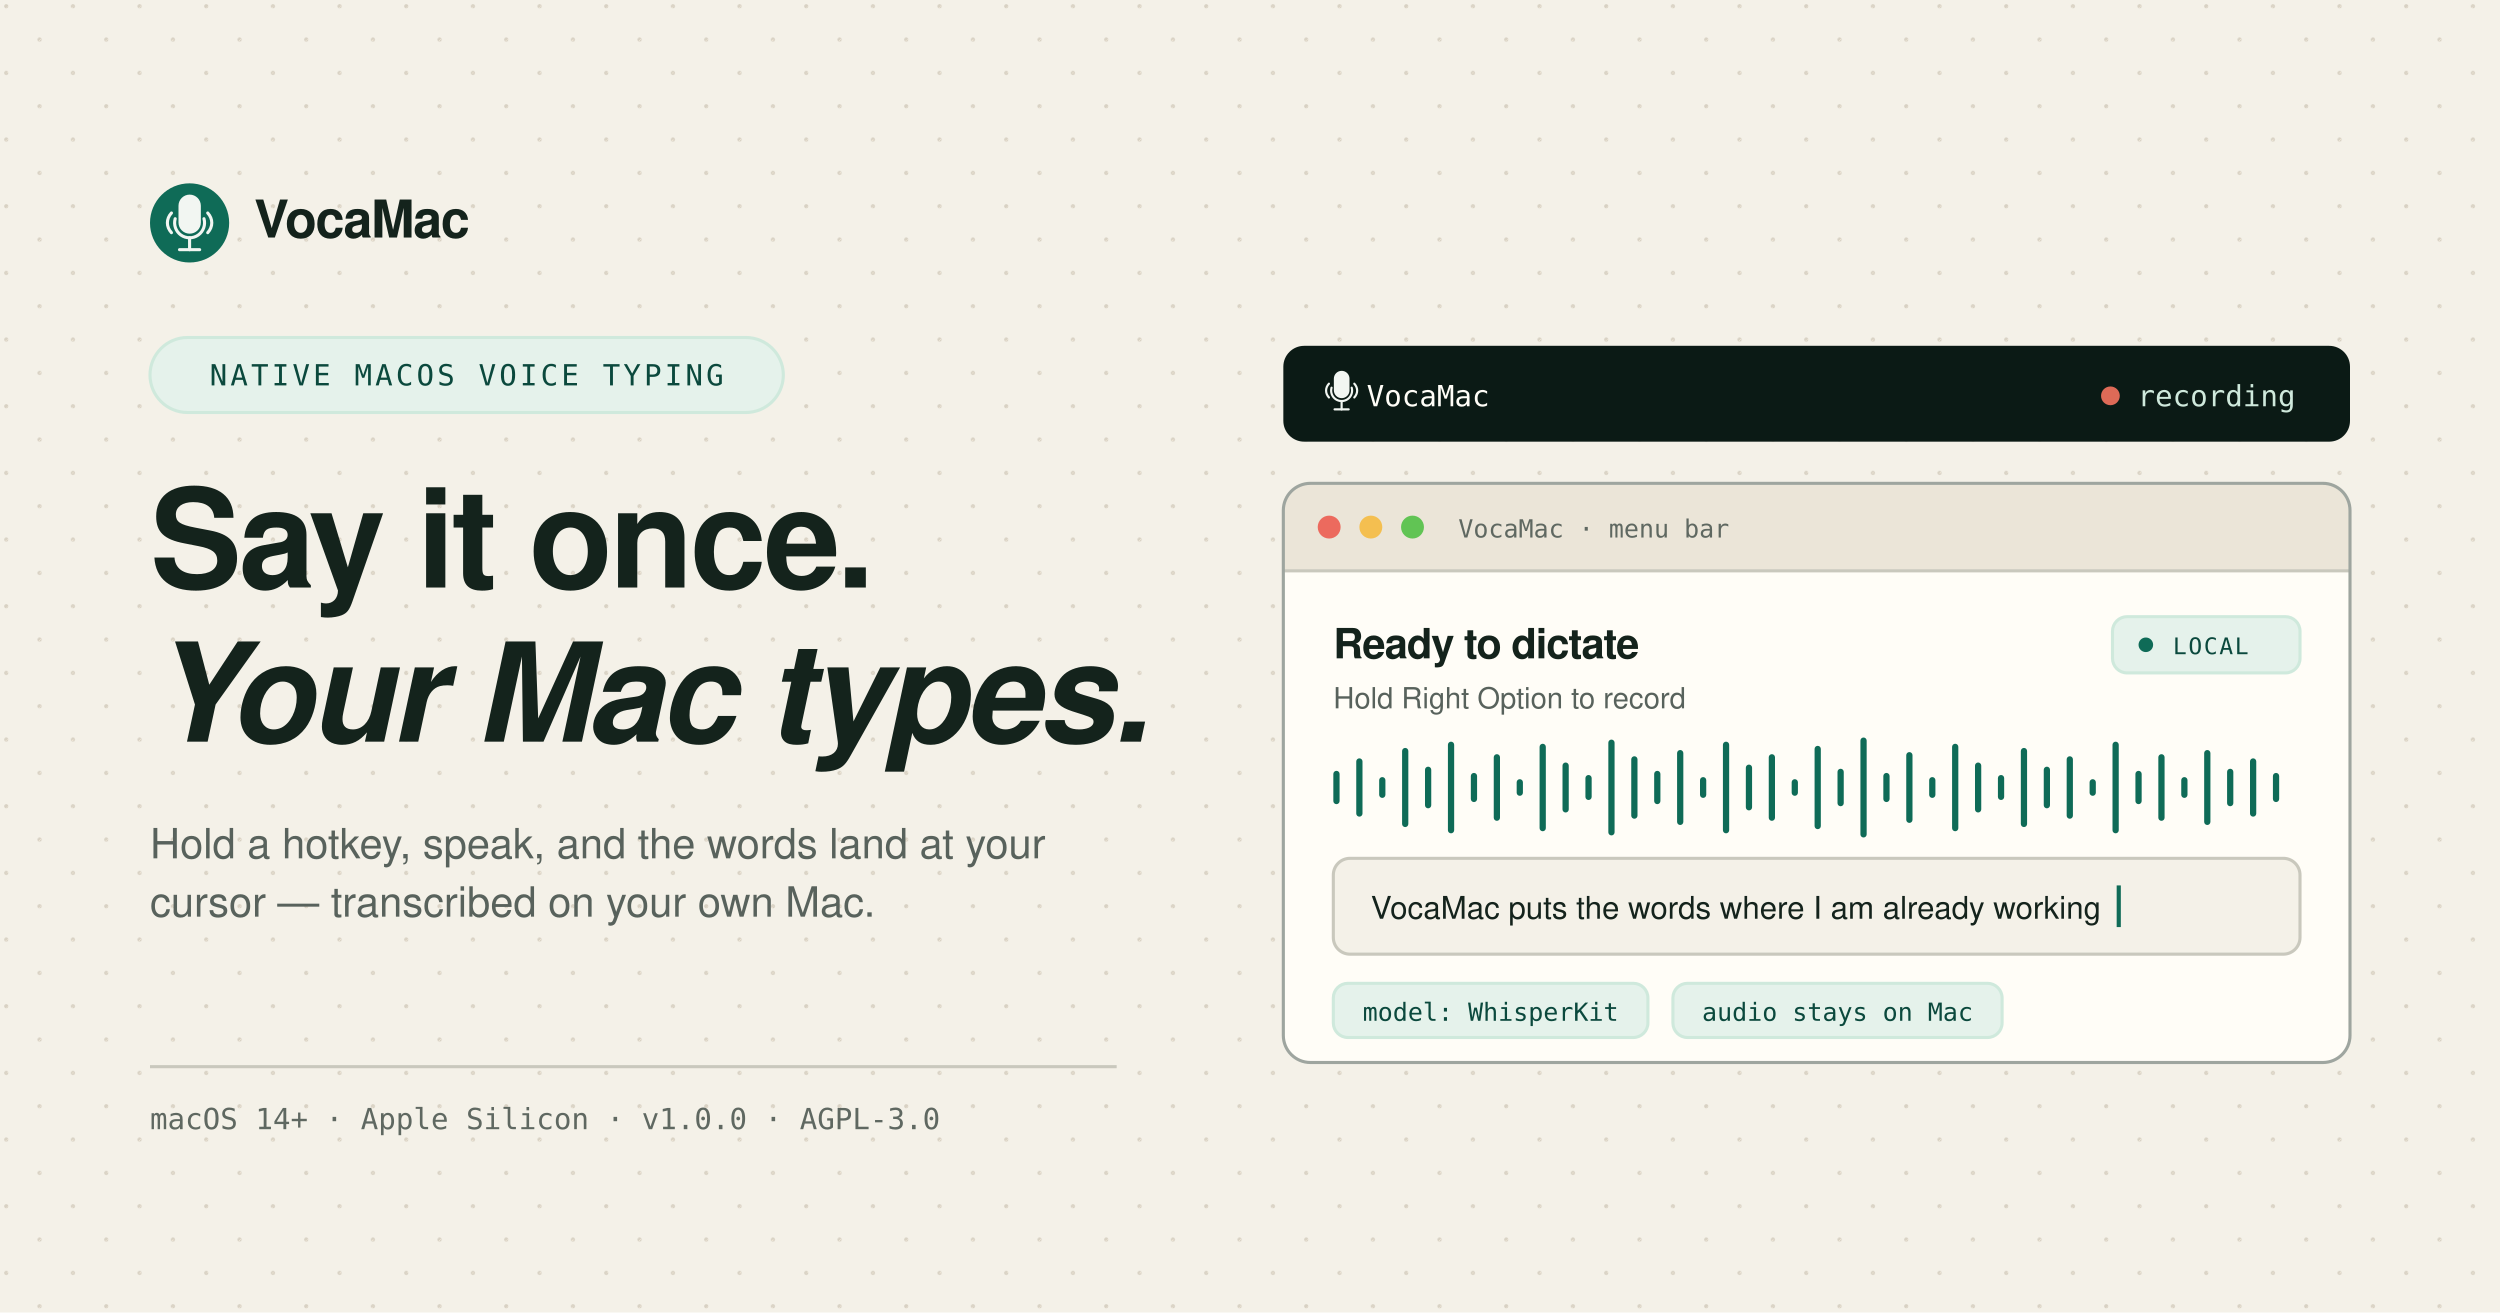
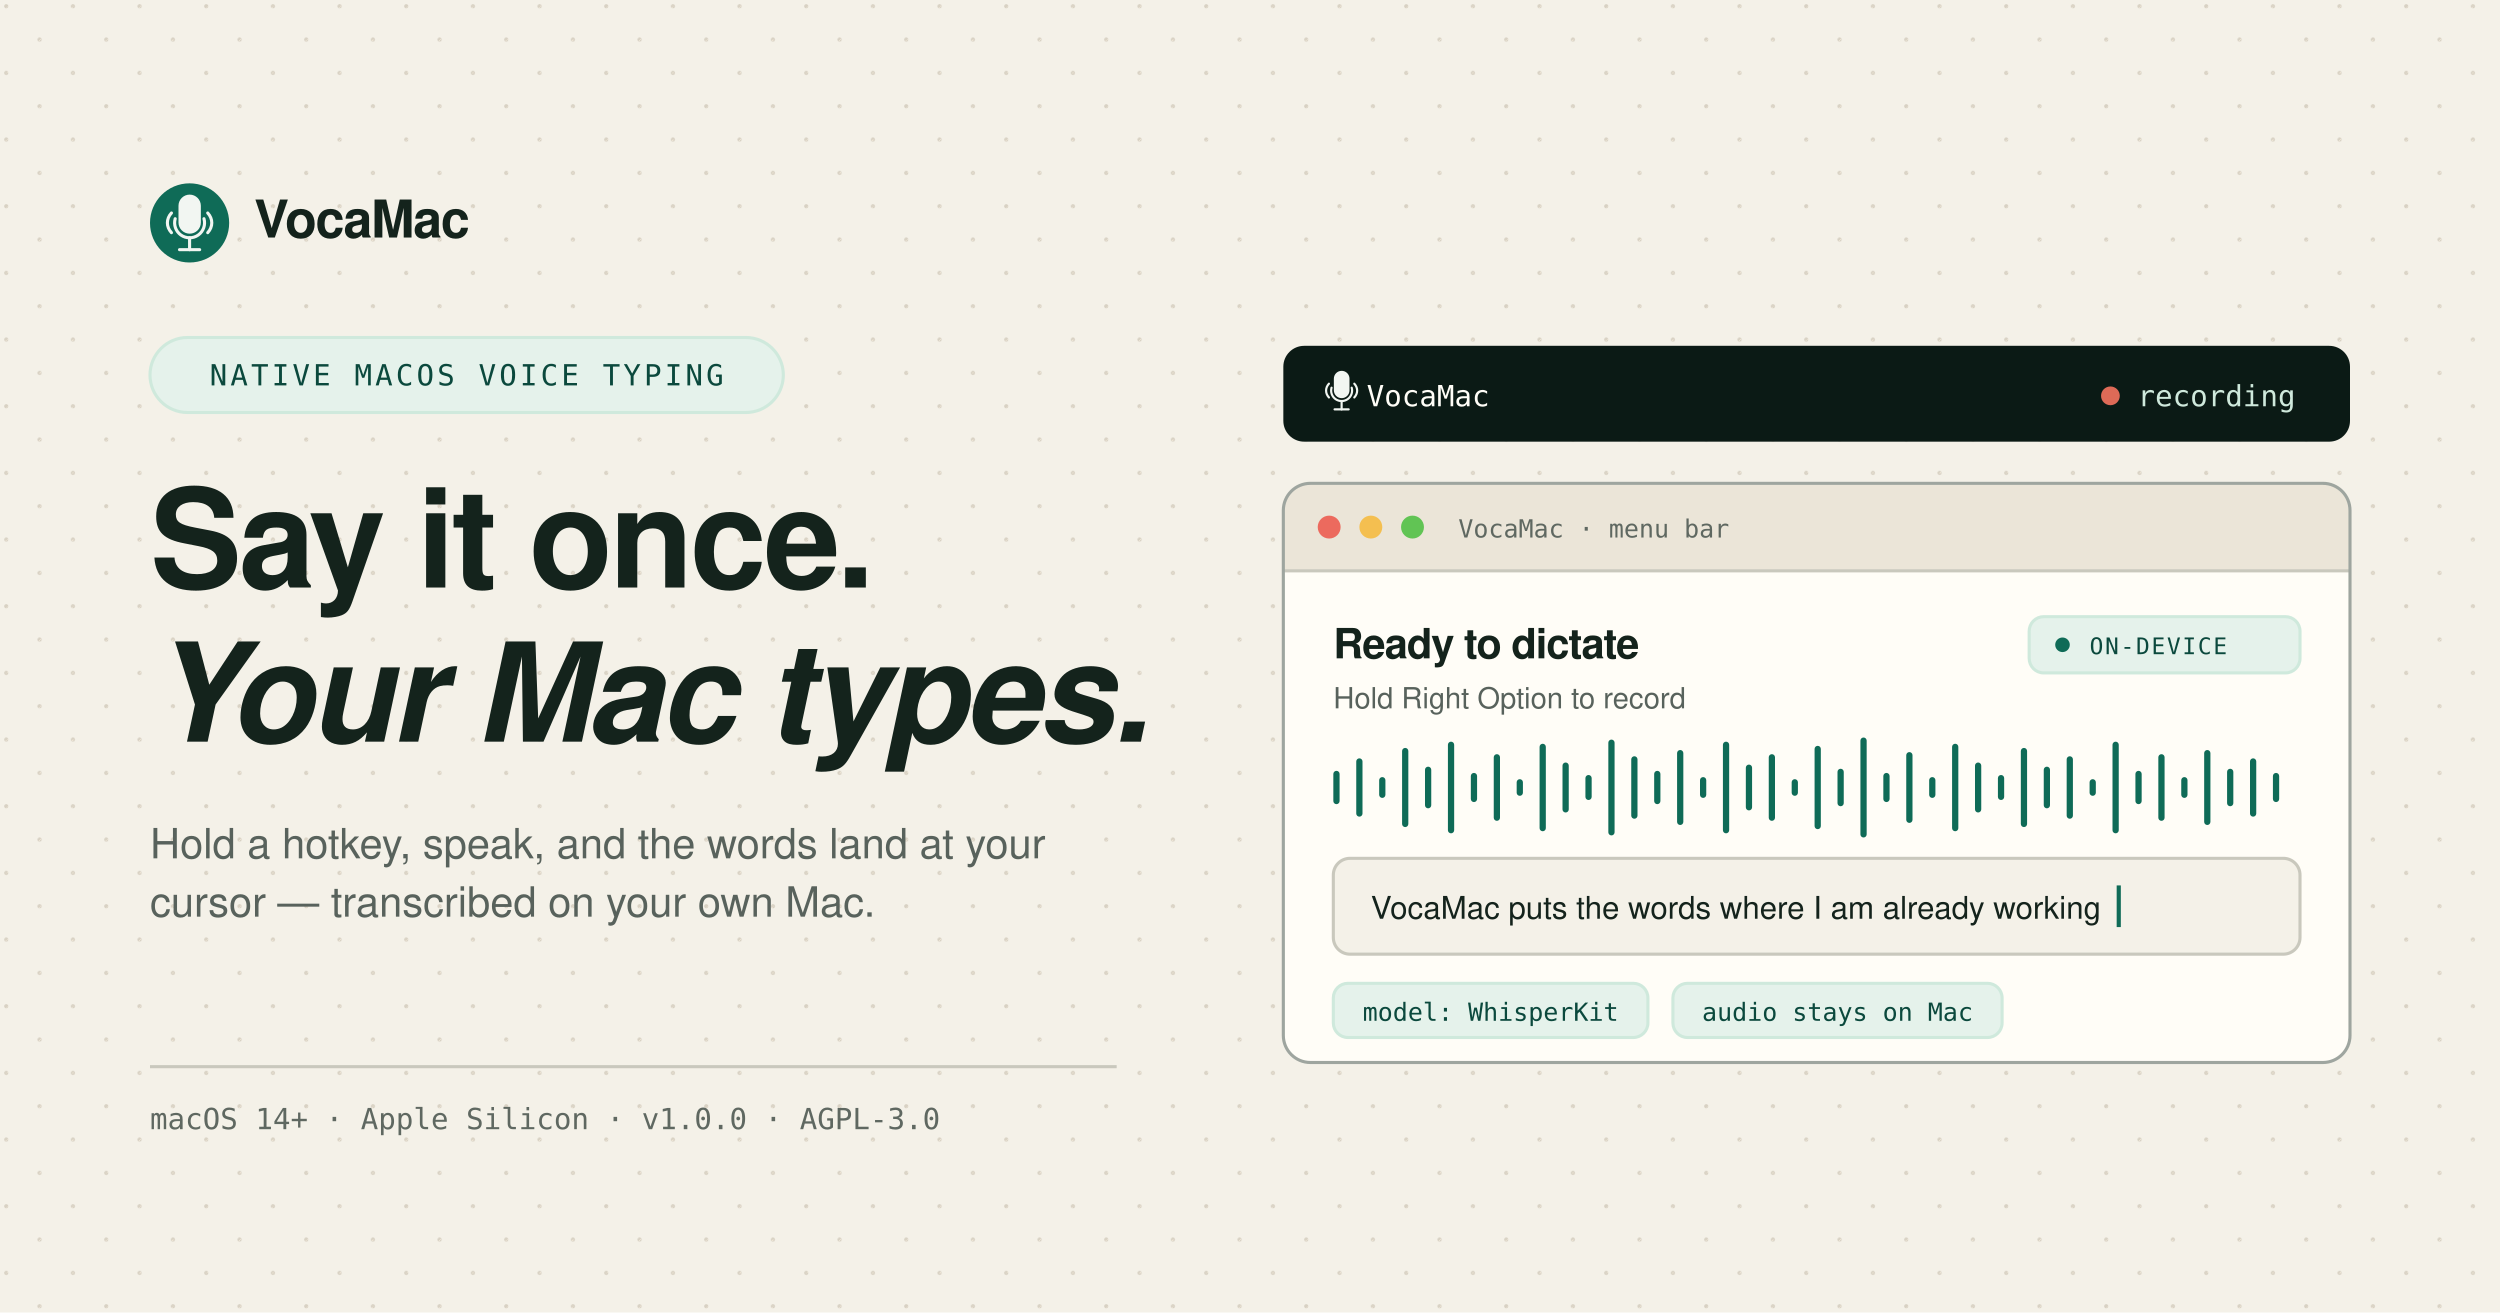
<svg xmlns="http://www.w3.org/2000/svg" width="1200" height="630" viewBox="0 0 1200 630" role="img" aria-labelledby="og-title og-desc">
  <defs>
    <pattern id="og-dots" width="32" height="32" patternUnits="userSpaceOnUse">
      <circle cx="3" cy="3" r="1" fill="#d8d1c3" />
      <circle cx="19" cy="19" r="1" fill="#d8d1c3" />
    </pattern>
    <clipPath id="og-window">
      <rect x="616" y="206" width="512" height="278" rx="13" />
    </clipPath>
    <style>
      .display { font-family: "Avenir Next", "SF Pro Display", "Helvetica Neue", Helvetica, Arial, sans-serif; font-weight: 600; letter-spacing: -0.025em; }
      .body { font-family: "SF Pro Text", "Helvetica Neue", Helvetica, Arial, sans-serif; }
      .mono { font-family: ui-monospace, "SF Mono", SFMono-Regular, Menlo, Monaco, Consolas, monospace; }
    </style>
  </defs>
  <rect width="1200" height="630" fill="#f4f1e8" />
  <rect width="1200" height="630" fill="url(#og-dots)" />
  <g transform="translate(0 26)">
    <g transform="translate(72 62)">
      <circle cx="19" cy="19" r="19" fill="#0f6b57" />
      <g transform="translate(19 19) scale(0.0826) translate(-228.5 -226.5)">
        <path d="M 164 127 A 65 65 0 0 1 294 127 L 294 224 A 65 65 0 0 1 164 224 Z" fill="#f2f6f2" />
        <path d="M 144.87 202.02 A 87 87 0 1 0 312.13 202.02" fill="none" stroke="#f2f6f2" stroke-width="18" stroke-linecap="round" />
        <path d="M 228.5 313 L 228.5 382" fill="none" stroke="#f2f6f2" stroke-width="18" stroke-linecap="round" />
        <path d="M 170 382 L 287 382" fill="none" stroke="#f2f6f2" stroke-width="18" stroke-linecap="round" />
        <path d="M 123.12 168.78 A 129.0 99.2 0 0 0 123.12 283.22" fill="none" stroke="#f2f6f2" stroke-width="18" stroke-linecap="round" />
        <path d="M 333.88 168.78 A 129.0 99.2 0 0 1 333.88 283.22" fill="none" stroke="#f2f6f2" stroke-width="18" stroke-linecap="round" />
      </g>
      <text class="display" x="50" y="26" font-size="25" fill="#14231c">VocaMac</text>
    </g>
    <rect x="72" y="136" width="304" height="36" rx="18" fill="#e5f2eb" stroke="#cfe9dc" stroke-width="1.5" />
    <text id="og-tag" class="mono" x="224" y="159" font-size="14" letter-spacing="1.5" fill="#0b493d" text-anchor="middle">NATIVE MACOS VOICE TYPING</text>
    <text class="display" x="72" y="256" font-size="66" fill="#14231c">Say it once.</text>
    <text class="display" x="72" y="330" font-size="66" font-style="italic" fill="#14231c">Your Mac types.</text>
    <text class="body" x="72" y="386" font-size="20" fill="#58625c">Hold a hotkey, speak, and the words land at your</text>
    <text class="body" x="72" y="414" font-size="20" fill="#58625c">cursor — transcribed on your own Mac.</text>
    <line x1="72" y1="486" x2="536" y2="486" stroke="#c9c8bd" stroke-width="1.5" />
    <text id="og-proof" class="mono" x="72" y="516" font-size="14" fill="#5f6861">macOS 14+ · Apple Silicon · v1.0.0 · AGPL-3.0</text>
    <rect x="616" y="140" width="512" height="46" rx="10" fill="#0b1a15" />
    <g transform="translate(636 152) scale(0.0578) translate(-90.5 -62)">
      <path d="M 164 127 A 65 65 0 0 1 294 127 L 294 224 A 65 65 0 0 1 164 224 Z" fill="#f2f6f2" />
      <path d="M 144.87 202.02 A 87 87 0 1 0 312.13 202.02" fill="none" stroke="#f2f6f2" stroke-width="18" stroke-linecap="round" />
      <path d="M 228.5 313 L 228.5 382" fill="none" stroke="#f2f6f2" stroke-width="18" stroke-linecap="round" />
      <path d="M 170 382 L 287 382" fill="none" stroke="#f2f6f2" stroke-width="18" stroke-linecap="round" />
      <path d="M 123.12 168.78 A 129.0 99.2 0 0 0 123.12 283.22" fill="none" stroke="#f2f6f2" stroke-width="18" stroke-linecap="round" />
      <path d="M 333.88 168.78 A 129.0 99.2 0 0 1 333.88 283.22" fill="none" stroke="#f2f6f2" stroke-width="18" stroke-linecap="round" />
    </g>
    <text class="mono" x="656" y="169" font-size="14" fill="#fffdf7">VocaMac</text>
    <circle cx="1013" cy="164" r="4.5" fill="#de6a57" />
    <text class="mono" x="1026" y="169" font-size="14" fill="#cfe9dc">recording</text>
    <g clip-path="url(#og-window)">
      <rect x="616" y="206" width="512" height="278" fill="#fffdf7" />
      <rect x="616" y="206" width="512" height="42" fill="#ebe5d8" />
    </g>
    <line x1="616" y1="248" x2="1128" y2="248" stroke="#c9c8bd" stroke-width="1.5" />
    <rect x="616" y="206" width="512" height="278" rx="13" fill="none" stroke="#9ea59f" stroke-width="1.5" />
    <circle cx="638" cy="227" r="5.5" fill="#ec6a5e" />
    <circle cx="658" cy="227" r="5.5" fill="#f4bf50" />
    <circle cx="678" cy="227" r="5.5" fill="#61c454" />
    <text class="mono" x="700" y="232" font-size="12" fill="#5f6861">VocaMac · menu bar</text>
    <text class="display" x="640" y="290" font-size="20" fill="#14231c">Ready to dictate</text>
    <text class="body" x="640" y="314" font-size="14" fill="#58625c">Hold Right Option to record</text>
-     <rect x="1014" y="270" width="90" height="27" rx="7" fill="#e5f2eb" stroke="#cfe9dc" stroke-width="1.5" />
-     <circle cx="1030" cy="283.5" r="3.5" fill="#0f6b57" />
-     <text class="mono" x="1043" y="288" font-size="11" letter-spacing="0.8" fill="#0b493d">LOCAL</text>
+     <rect x="974" y="270" width="130" height="27" rx="7" fill="#e5f2eb" stroke="#cfe9dc" stroke-width="1.5" />
+     <circle cx="990" cy="283.5" r="3.5" fill="#0f6b57" />
+     <text class="mono" x="1003" y="288" font-size="11" letter-spacing="0.8" fill="#0b493d">ON-DEVICE</text>
    <g fill="#0f6b57">
      <rect x="640" y="344" width="3" height="16" rx="1.5" />
      <rect x="651" y="338" width="3" height="28" rx="1.5" />
      <rect x="662" y="347" width="3" height="10" rx="1.5" />
      <rect x="673" y="333" width="3" height="38" rx="1.5" />
      <rect x="684" y="342" width="3" height="20" rx="1.5" />
      <rect x="695" y="330" width="3" height="44" rx="1.5" />
      <rect x="706" y="345" width="3" height="14" rx="1.5" />
      <rect x="717" y="336" width="3" height="32" rx="1.5" />
      <rect x="728" y="348" width="3" height="8" rx="1.5" />
      <rect x="739" y="331" width="3" height="42" rx="1.5" />
      <rect x="750" y="340" width="3" height="24" rx="1.5" />
      <rect x="761" y="346" width="3" height="12" rx="1.5" />
      <rect x="772" y="329" width="3" height="46" rx="1.5" />
      <rect x="783" y="337" width="3" height="30" rx="1.5" />
      <rect x="794" y="344" width="3" height="16" rx="1.5" />
      <rect x="805" y="334" width="3" height="36" rx="1.5" />
      <rect x="816" y="347" width="3" height="10" rx="1.5" />
      <rect x="827" y="330" width="3" height="44" rx="1.5" />
      <rect x="838" y="341" width="3" height="22" rx="1.5" />
      <rect x="849" y="336" width="3" height="32" rx="1.5" />
      <rect x="860" y="348" width="3" height="8" rx="1.5" />
      <rect x="871" y="332" width="3" height="40" rx="1.5" />
      <rect x="882" y="343" width="3" height="18" rx="1.5" />
      <rect x="893" y="328" width="3" height="48" rx="1.5" />
      <rect x="904" y="345" width="3" height="14" rx="1.5" />
      <rect x="915" y="335" width="3" height="34" rx="1.5" />
      <rect x="926" y="347" width="3" height="10" rx="1.5" />
      <rect x="937" y="331" width="3" height="42" rx="1.5" />
      <rect x="948" y="340" width="3" height="24" rx="1.5" />
      <rect x="959" y="346" width="3" height="12" rx="1.5" />
      <rect x="970" y="333" width="3" height="38" rx="1.5" />
      <rect x="981" y="342" width="3" height="20" rx="1.5" />
      <rect x="992" y="337" width="3" height="30" rx="1.5" />
      <rect x="1003" y="348" width="3" height="8" rx="1.5" />
      <rect x="1014" y="330" width="3" height="44" rx="1.5" />
      <rect x="1025" y="344" width="3" height="16" rx="1.5" />
      <rect x="1036" y="336" width="3" height="32" rx="1.5" />
      <rect x="1047" y="347" width="3" height="10" rx="1.5" />
      <rect x="1058" y="334" width="3" height="36" rx="1.5" />
      <rect x="1069" y="343" width="3" height="18" rx="1.5" />
      <rect x="1080" y="338" width="3" height="28" rx="1.5" />
      <rect x="1091" y="345" width="3" height="14" rx="1.5" />
    </g>
    <rect x="640" y="386" width="464" height="46" rx="8" fill="#f4f1e8" stroke="#c9c8bd" stroke-width="1.5" />
    <text id="og-transcript" class="body" x="658" y="415" font-size="15" fill="#14231c">VocaMac puts the words where I am already working</text>
    <rect id="og-caret" x="1016" y="399" width="2" height="20" fill="#0f6b57" />
    <rect x="640" y="446" width="151" height="26" rx="7" fill="#e5f2eb" stroke="#cfe9dc" stroke-width="1.5" />
    <text id="og-chip1" class="mono" x="715.5" y="464" font-size="12" fill="#0b493d" text-anchor="middle">model: WhisperKit</text>
    <rect x="803" y="446" width="158" height="26" rx="7" fill="#e5f2eb" stroke="#cfe9dc" stroke-width="1.5" />
    <text id="og-chip2" class="mono" x="882" y="464" font-size="12" fill="#0b493d" text-anchor="middle">audio stays on Mac</text>
  </g>
</svg>
